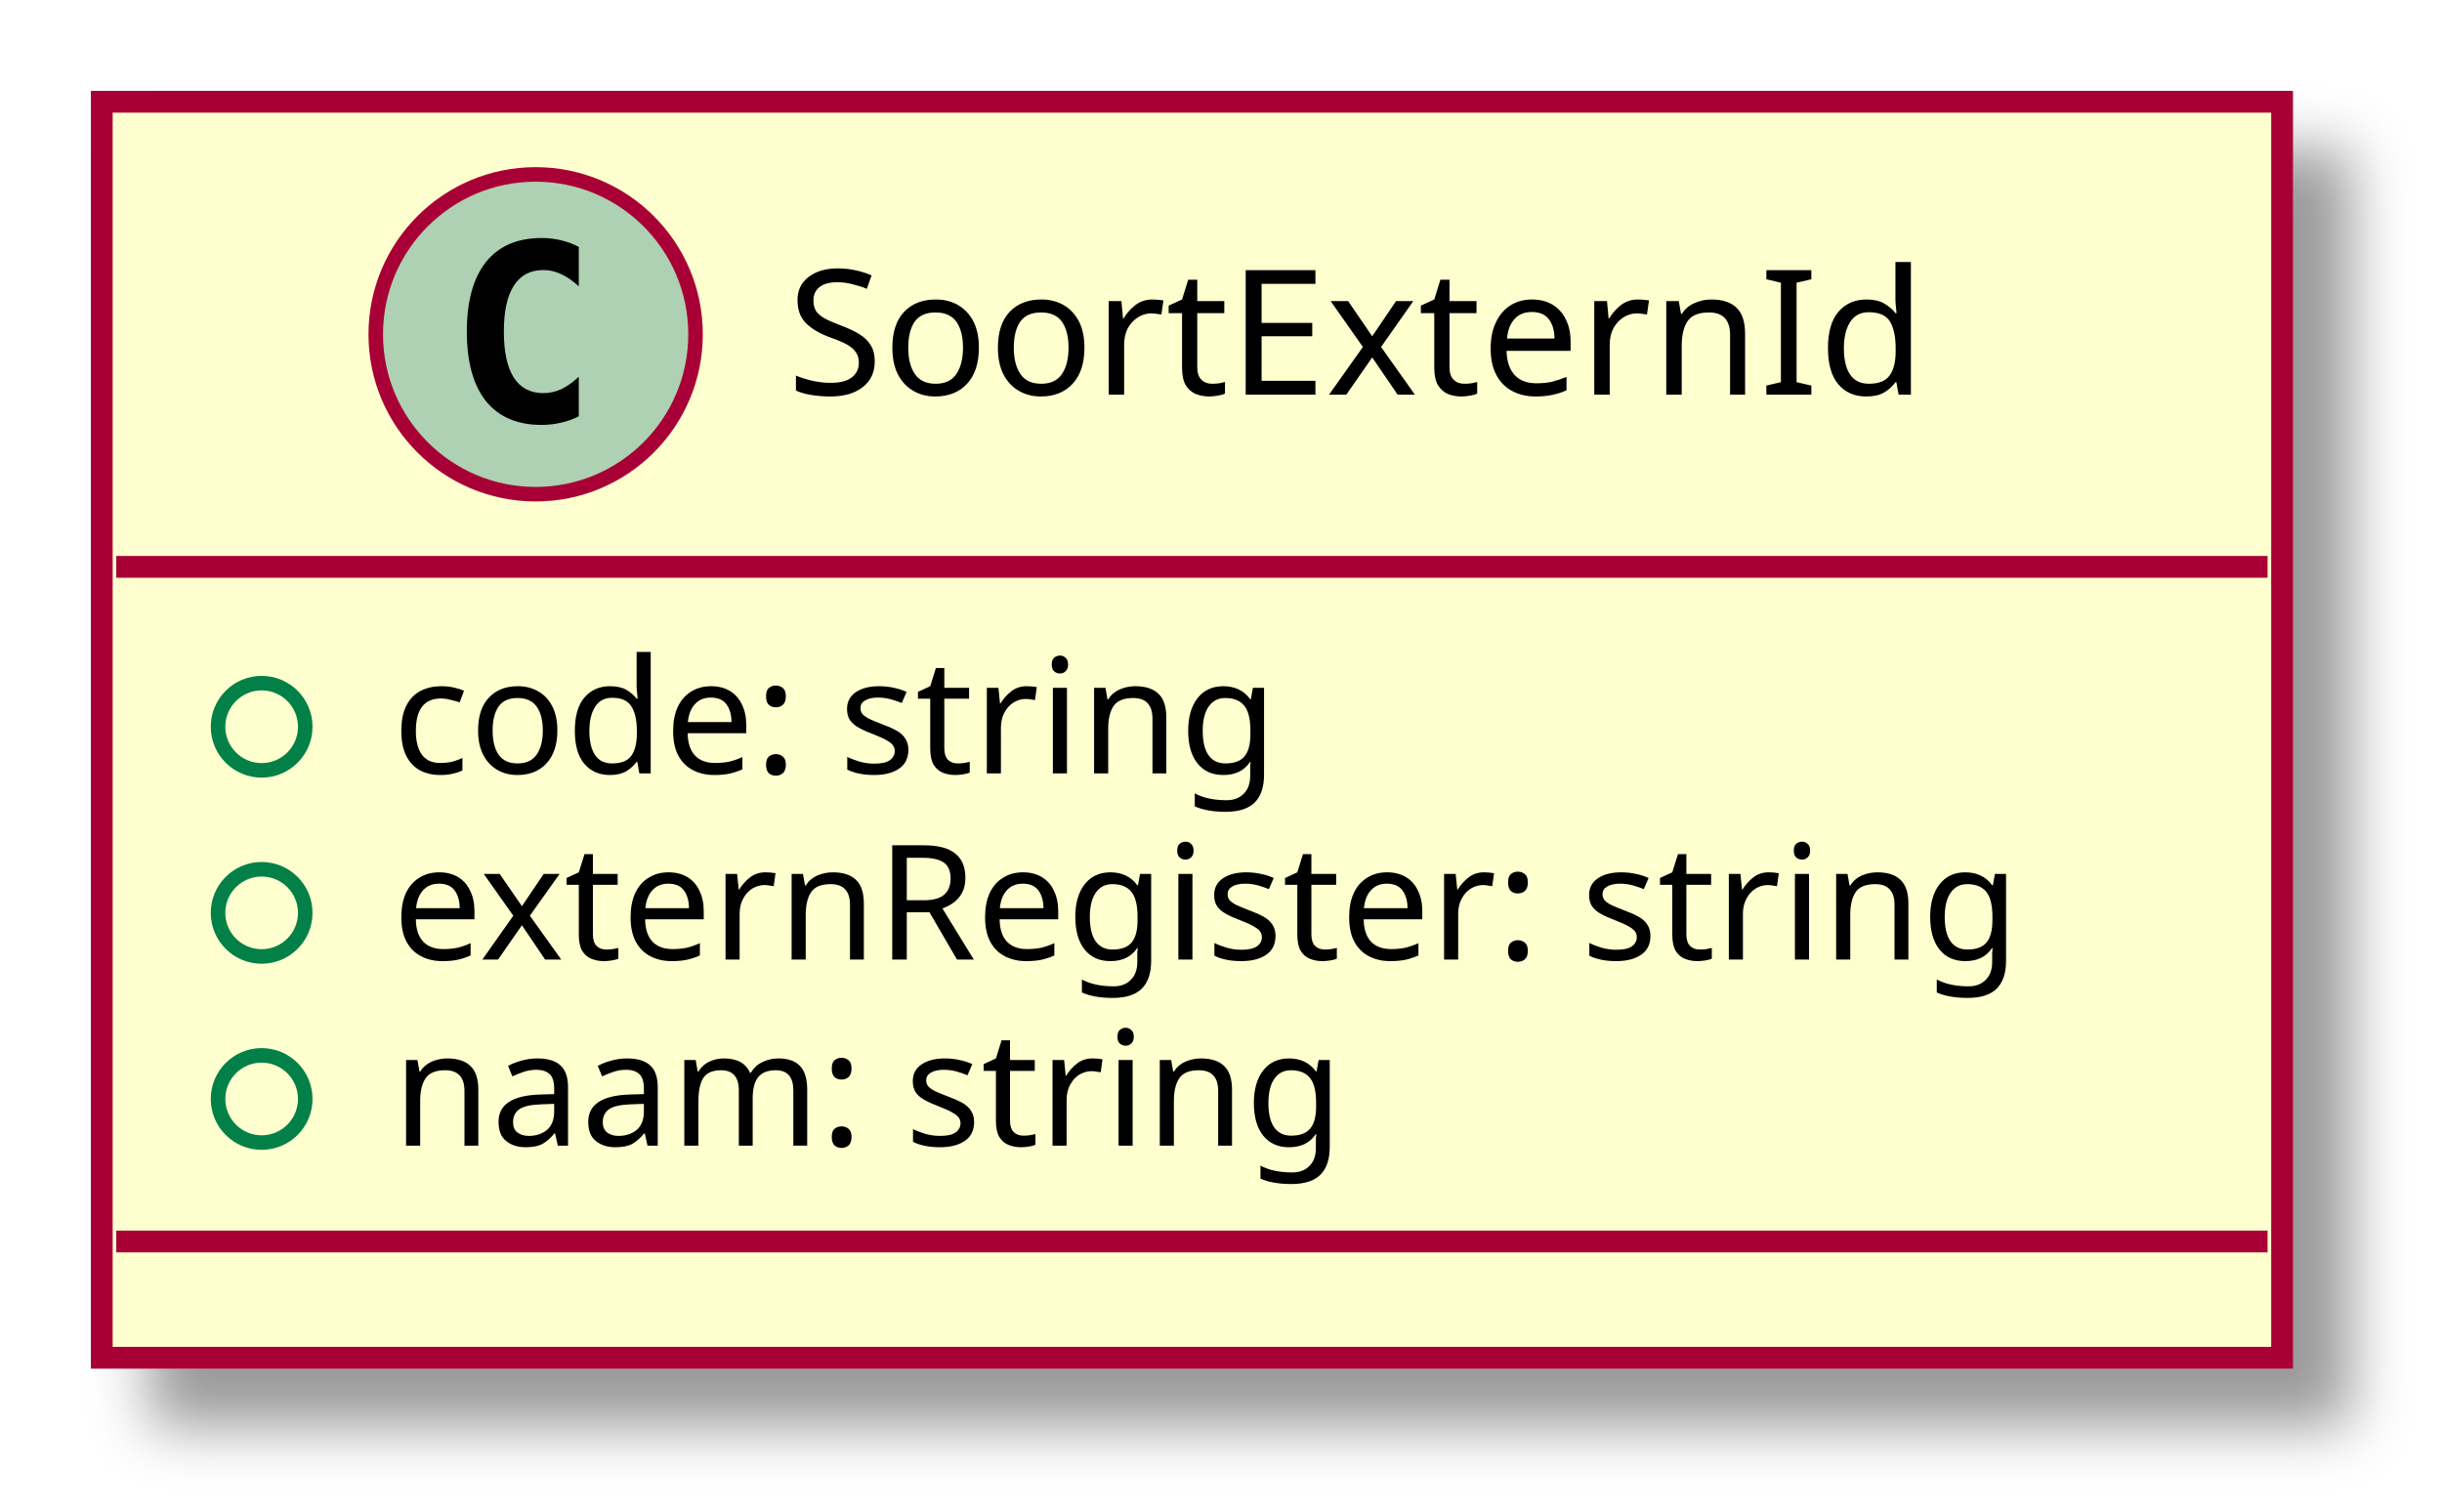
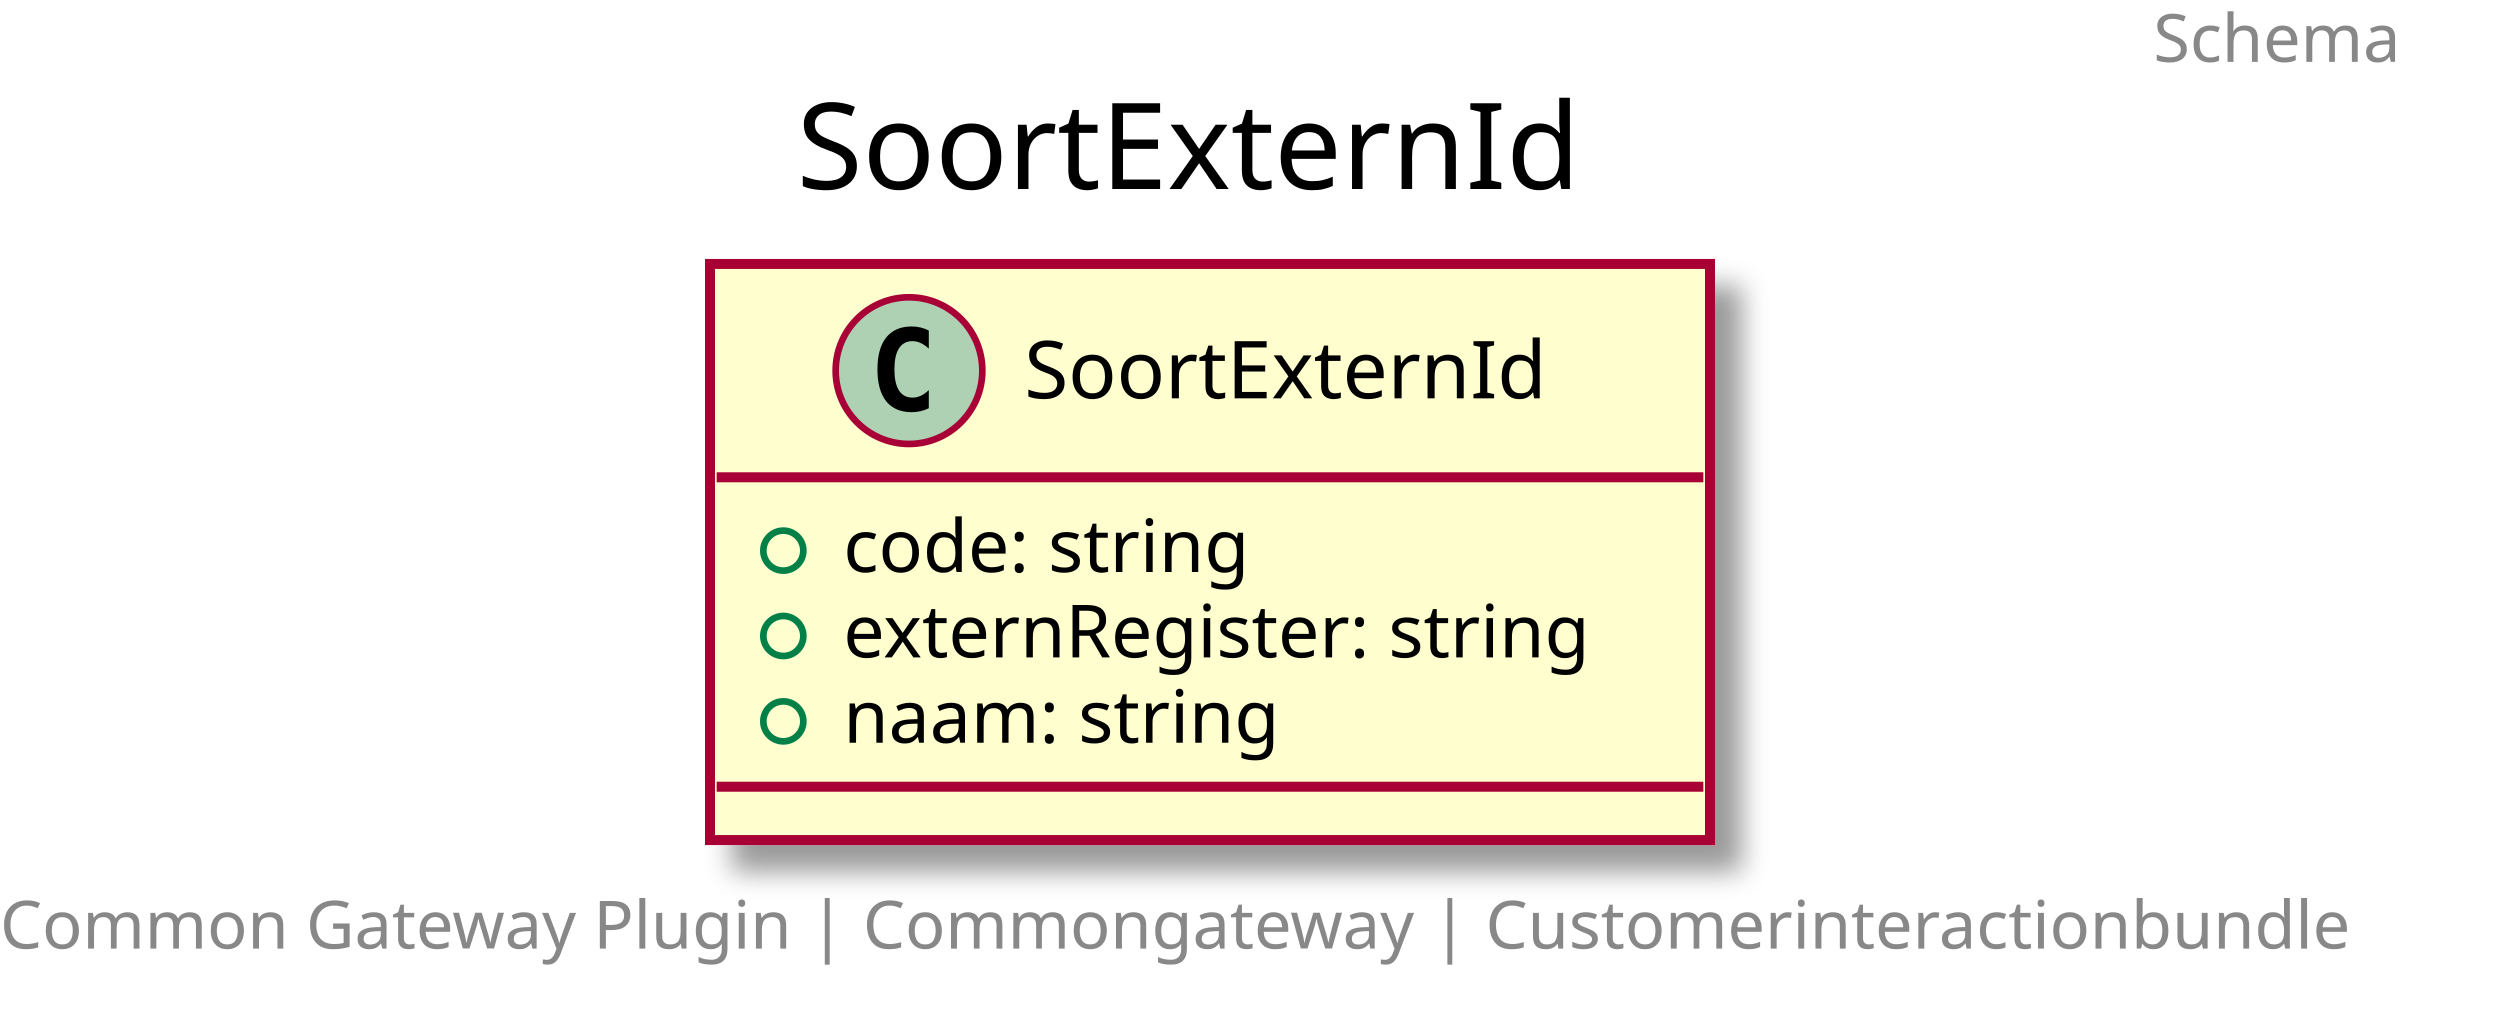
- <svg xmlns="http://www.w3.org/2000/svg" contentScriptType="application/ecmascript" contentStyleType="text/css" height="104px" preserveAspectRatio="none" style="width:168px;height:104px;" version="1.1" viewBox="0 0 168 104" width="168px" zoomAndPan="magnify">
+ <svg xmlns="http://www.w3.org/2000/svg" contentScriptType="application/ecmascript" contentStyleType="text/css" height="155px" preserveAspectRatio="none" style="width:375px;height:155px;" version="1.1" viewBox="0 0 375 155" width="375px" zoomAndPan="magnify">
  <defs>
-     <filter height="300%" id="ft0wuwvhe4sec" width="300%" x="-1" y="-1">
+     <filter height="300%" id="f37l5ujt8mnrg" width="300%" x="-1" y="-1">
      <feGaussianBlur result="blurOut" stdDeviation="2.0" />
      <feColorMatrix in="blurOut" result="blurOut2" type="matrix" values="0 0 0 0 0 0 0 0 0 0 0 0 0 0 0 0 0 0 .4 0" />
      <feOffset dx="4.0" dy="4.0" in="blurOut2" result="blurOut3" />
      <feBlend in="SourceGraphic" in2="blurOut3" mode="normal" />
    </filter>
  </defs>
  <g>
-     <rect fill="#FEFECE" filter="url(#ft0wuwvhe4sec)" height="86.414" id="SoortExternId" style="stroke: #A80036; stroke-width: 1.5;" width="150" x="7" y="7" />
-     <ellipse cx="36.85" cy="23" fill="#ADD1B2" rx="11" ry="11" style="stroke: #A80036; stroke-width: 1.0;" />
-     <path d="M39.819,28.641 Q39.241,28.938 38.6,29.078 Q37.959,29.234 37.256,29.234 Q34.756,29.234 33.428,27.594 Q32.116,25.938 32.116,22.812 Q32.116,19.688 33.428,18.031 Q34.756,16.375 37.256,16.375 Q37.959,16.375 38.6,16.531 Q39.256,16.688 39.819,16.984 L39.819,19.703 Q39.194,19.125 38.6,18.859 Q38.006,18.578 37.381,18.578 Q36.038,18.578 35.35,19.656 Q34.663,20.719 34.663,22.812 Q34.663,24.906 35.35,25.984 Q36.038,27.047 37.381,27.047 Q38.006,27.047 38.6,26.781 Q39.194,26.5 39.819,25.922 L39.819,28.641 Z " />
-     <text fill="#000000" font-family="sans-serif" font-size="12" lengthAdjust="spacingAndGlyphs" textLength="85" x="54.15" y="27.154">SoortExternId</text>
-     <line style="stroke: #A80036; stroke-width: 1.5;" x1="8" x2="156" y1="39" y2="39" />
-     <ellipse cx="18" cy="50" fill="none" rx="3" ry="3" style="stroke: #038048; stroke-width: 1.0;" />
-     <text fill="#000000" font-family="sans-serif" font-size="11" lengthAdjust="spacingAndGlyphs" textLength="68" x="27" y="53.21">code: string</text>
-     <ellipse cx="18" cy="62.805" fill="none" rx="3" ry="3" style="stroke: #038048; stroke-width: 1.0;" />
-     <text fill="#000000" font-family="sans-serif" font-size="11" lengthAdjust="spacingAndGlyphs" textLength="124" x="27" y="66.015">externRegister: string</text>
-     <ellipse cx="18" cy="75.609" fill="none" rx="3" ry="3" style="stroke: #038048; stroke-width: 1.0;" />
-     <text fill="#000000" font-family="sans-serif" font-size="11" lengthAdjust="spacingAndGlyphs" textLength="73" x="27" y="78.82">naam: string</text>
-     <line style="stroke: #A80036; stroke-width: 1.5;" x1="8" x2="156" y1="85.414" y2="85.414" />
+     <text fill="#888888" font-family="sans-serif" font-size="10" lengthAdjust="spacingAndGlyphs" textLength="40" x="323" y="9.282">Schema</text>
+     <text fill="#000000" font-family="sans-serif" font-size="18" lengthAdjust="spacingAndGlyphs" textLength="124" x="119.5" y="28.349">SoortExternId</text>
+     <rect fill="#FEFECE" filter="url(#f37l5ujt8mnrg)" height="86.414" id="SoortExternId" style="stroke: #A80036; stroke-width: 1.5;" width="150" x="106.5" y="39.594" />
+     <ellipse cx="136.35" cy="55.594" fill="#ADD1B2" rx="11" ry="11" style="stroke: #A80036; stroke-width: 1.0;" />
+     <path d="M139.319,61.234 Q138.741,61.531 138.1,61.672 Q137.459,61.828 136.756,61.828 Q134.256,61.828 132.928,60.188 Q131.616,58.531 131.616,55.406 Q131.616,52.281 132.928,50.625 Q134.256,48.969 136.756,48.969 Q137.459,48.969 138.1,49.125 Q138.756,49.281 139.319,49.578 L139.319,52.297 Q138.694,51.719 138.1,51.453 Q137.506,51.172 136.881,51.172 Q135.537,51.172 134.85,52.25 Q134.162,53.312 134.162,55.406 Q134.162,57.5 134.85,58.578 Q135.537,59.641 136.881,59.641 Q137.506,59.641 138.1,59.375 Q138.694,59.094 139.319,58.516 L139.319,61.234 Z " />
+     <text fill="#000000" font-family="sans-serif" font-size="12" lengthAdjust="spacingAndGlyphs" textLength="85" x="153.65" y="59.748">SoortExternId</text>
+     <line style="stroke: #A80036; stroke-width: 1.5;" x1="107.5" x2="255.5" y1="71.594" y2="71.594" />
+     <ellipse cx="117.5" cy="82.594" fill="none" rx="3" ry="3" style="stroke: #038048; stroke-width: 1.0;" />
+     <text fill="#000000" font-family="sans-serif" font-size="11" lengthAdjust="spacingAndGlyphs" textLength="68" x="126.5" y="85.804">code: string</text>
+     <ellipse cx="117.5" cy="95.398" fill="none" rx="3" ry="3" style="stroke: #038048; stroke-width: 1.0;" />
+     <text fill="#000000" font-family="sans-serif" font-size="11" lengthAdjust="spacingAndGlyphs" textLength="124" x="126.5" y="98.609">externRegister: string</text>
+     <ellipse cx="117.5" cy="108.203" fill="none" rx="3" ry="3" style="stroke: #038048; stroke-width: 1.0;" />
+     <text fill="#000000" font-family="sans-serif" font-size="11" lengthAdjust="spacingAndGlyphs" textLength="73" x="126.5" y="111.414">naam: string</text>
+     <line style="stroke: #A80036; stroke-width: 1.5;" x1="107.5" x2="255.5" y1="118.008" y2="118.008" />
+     <text fill="#888888" font-family="sans-serif" font-size="10" lengthAdjust="spacingAndGlyphs" textLength="363" x="0" y="142.29">Common Gateway Plugin | Commongateway | Customerinteractionbundle</text>
  </g>
</svg>
